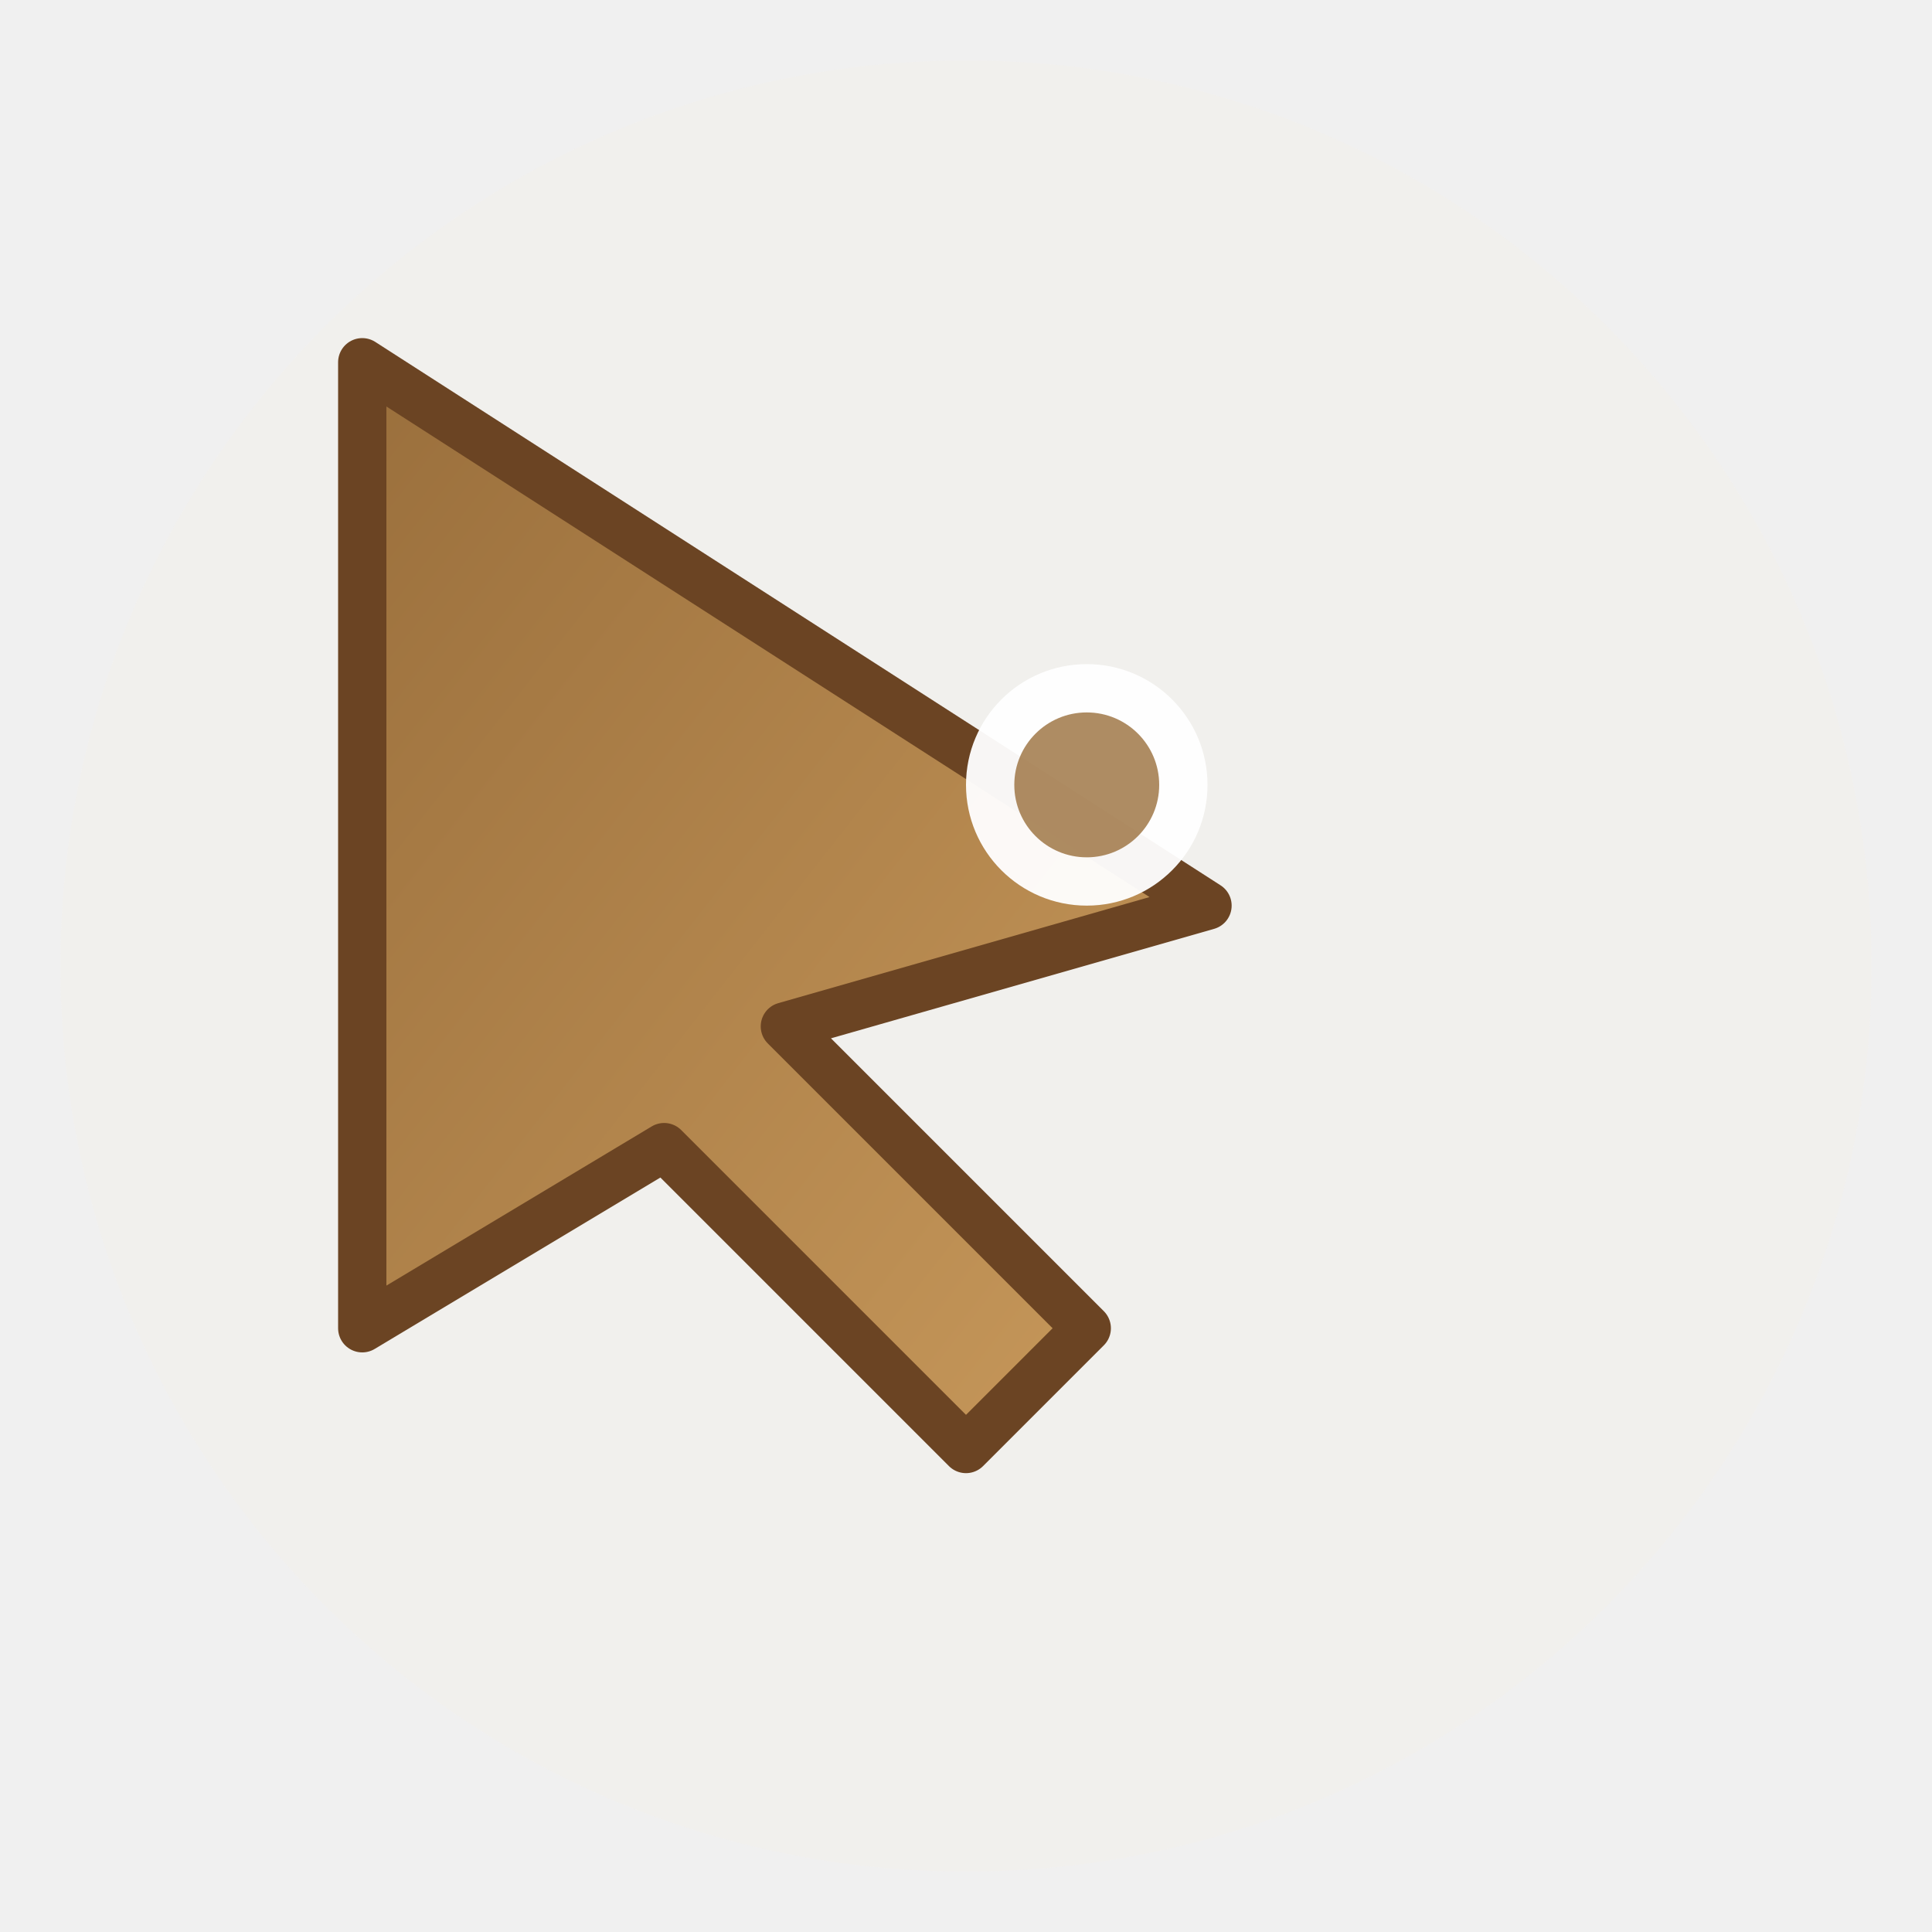
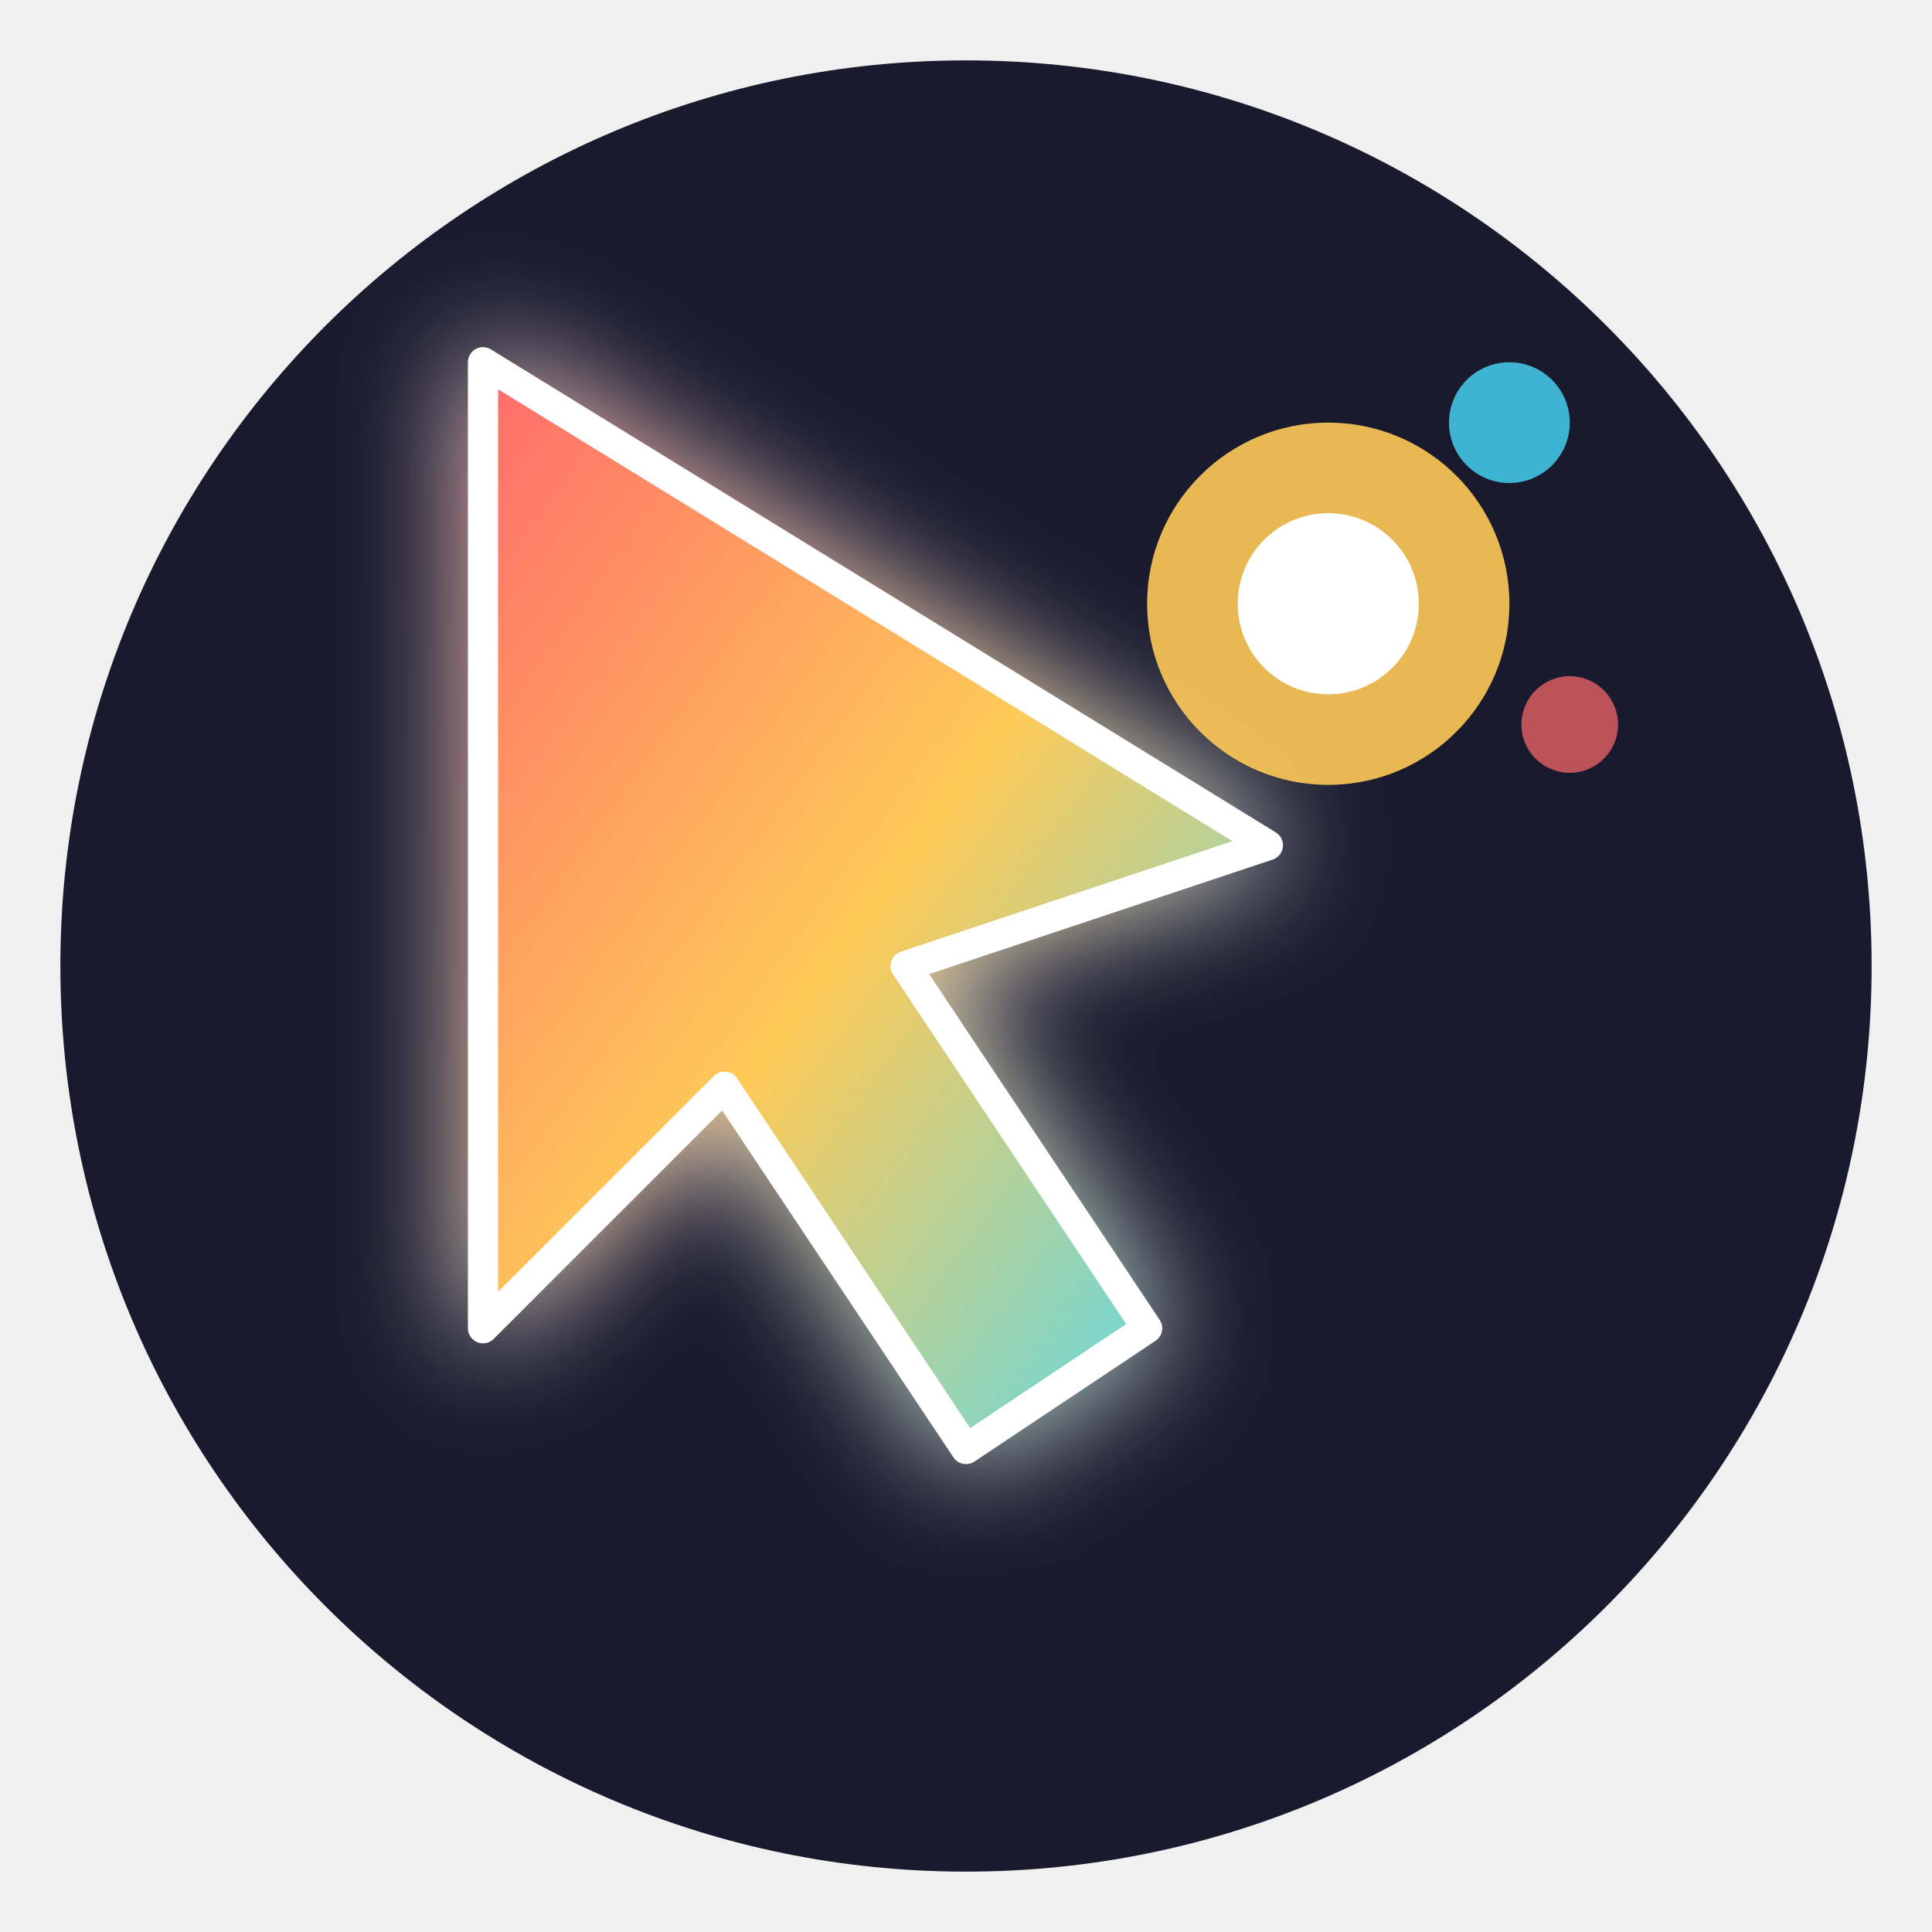
<svg xmlns="http://www.w3.org/2000/svg" viewBox="0 0 32 32">
  <defs>
    <linearGradient id="grad" x1="0%" y1="0%" x2="100%" y2="100%">
-       <stop offset="0%" style="stop-color:#9a6f3c;stop-opacity:1" />
-       <stop offset="100%" style="stop-color:#c99a5c;stop-opacity:1" />
+       <stop offset="0%" style="stop-color:#ff6b6b" />
+       <stop offset="50%" style="stop-color:#feca57" />
+       <stop offset="100%" style="stop-color:#48dbfb" />
    </linearGradient>
+     <filter id="glow" x="-50%" y="-50%" width="200%" height="200%">
+       <feGaussianBlur stdDeviation="1" result="coloredBlur" />
+       <feMerge>
+         <feMergeNode in="coloredBlur" />
+         <feMergeNode in="SourceGraphic" />
+       </feMerge>
+     </filter>
  </defs>
-   <circle cx="16" cy="16" r="15" fill="#f5f0e8" opacity="0.3" />
-   <path d="M 6 6 L 6 22 L 11 19 L 16 24 L 18 22 L 13 17 L 20 15 Z" fill="url(#grad)" stroke="#6b4423" stroke-width="0.8" stroke-linejoin="round" />
-   <circle cx="18" cy="13" r="2" fill="#fff" opacity="0.95" />
-   <circle cx="18" cy="13" r="1.2" fill="#9a6f3c" opacity="0.8" />
+   <circle cx="16" cy="16" r="15" fill="#1a1a2e" />
+   <path d="M 8 6 L 8 22 L 12 18 L 16 24 L 19 22 L 15 16 L 21 14 Z" fill="url(#grad)" filter="url(#glow)" stroke="#fff" stroke-width="0.5" stroke-linejoin="round" />
+   <circle cx="22" cy="10" r="3" fill="#feca57" opacity="0.9" />
+   <circle cx="22" cy="10" r="1.5" fill="#fff" />
+   <circle cx="25" cy="7" r="1" fill="#48dbfb" opacity="0.8" />
+   <circle cx="26" cy="12" r="0.8" fill="#ff6b6b" opacity="0.7" />
</svg>
